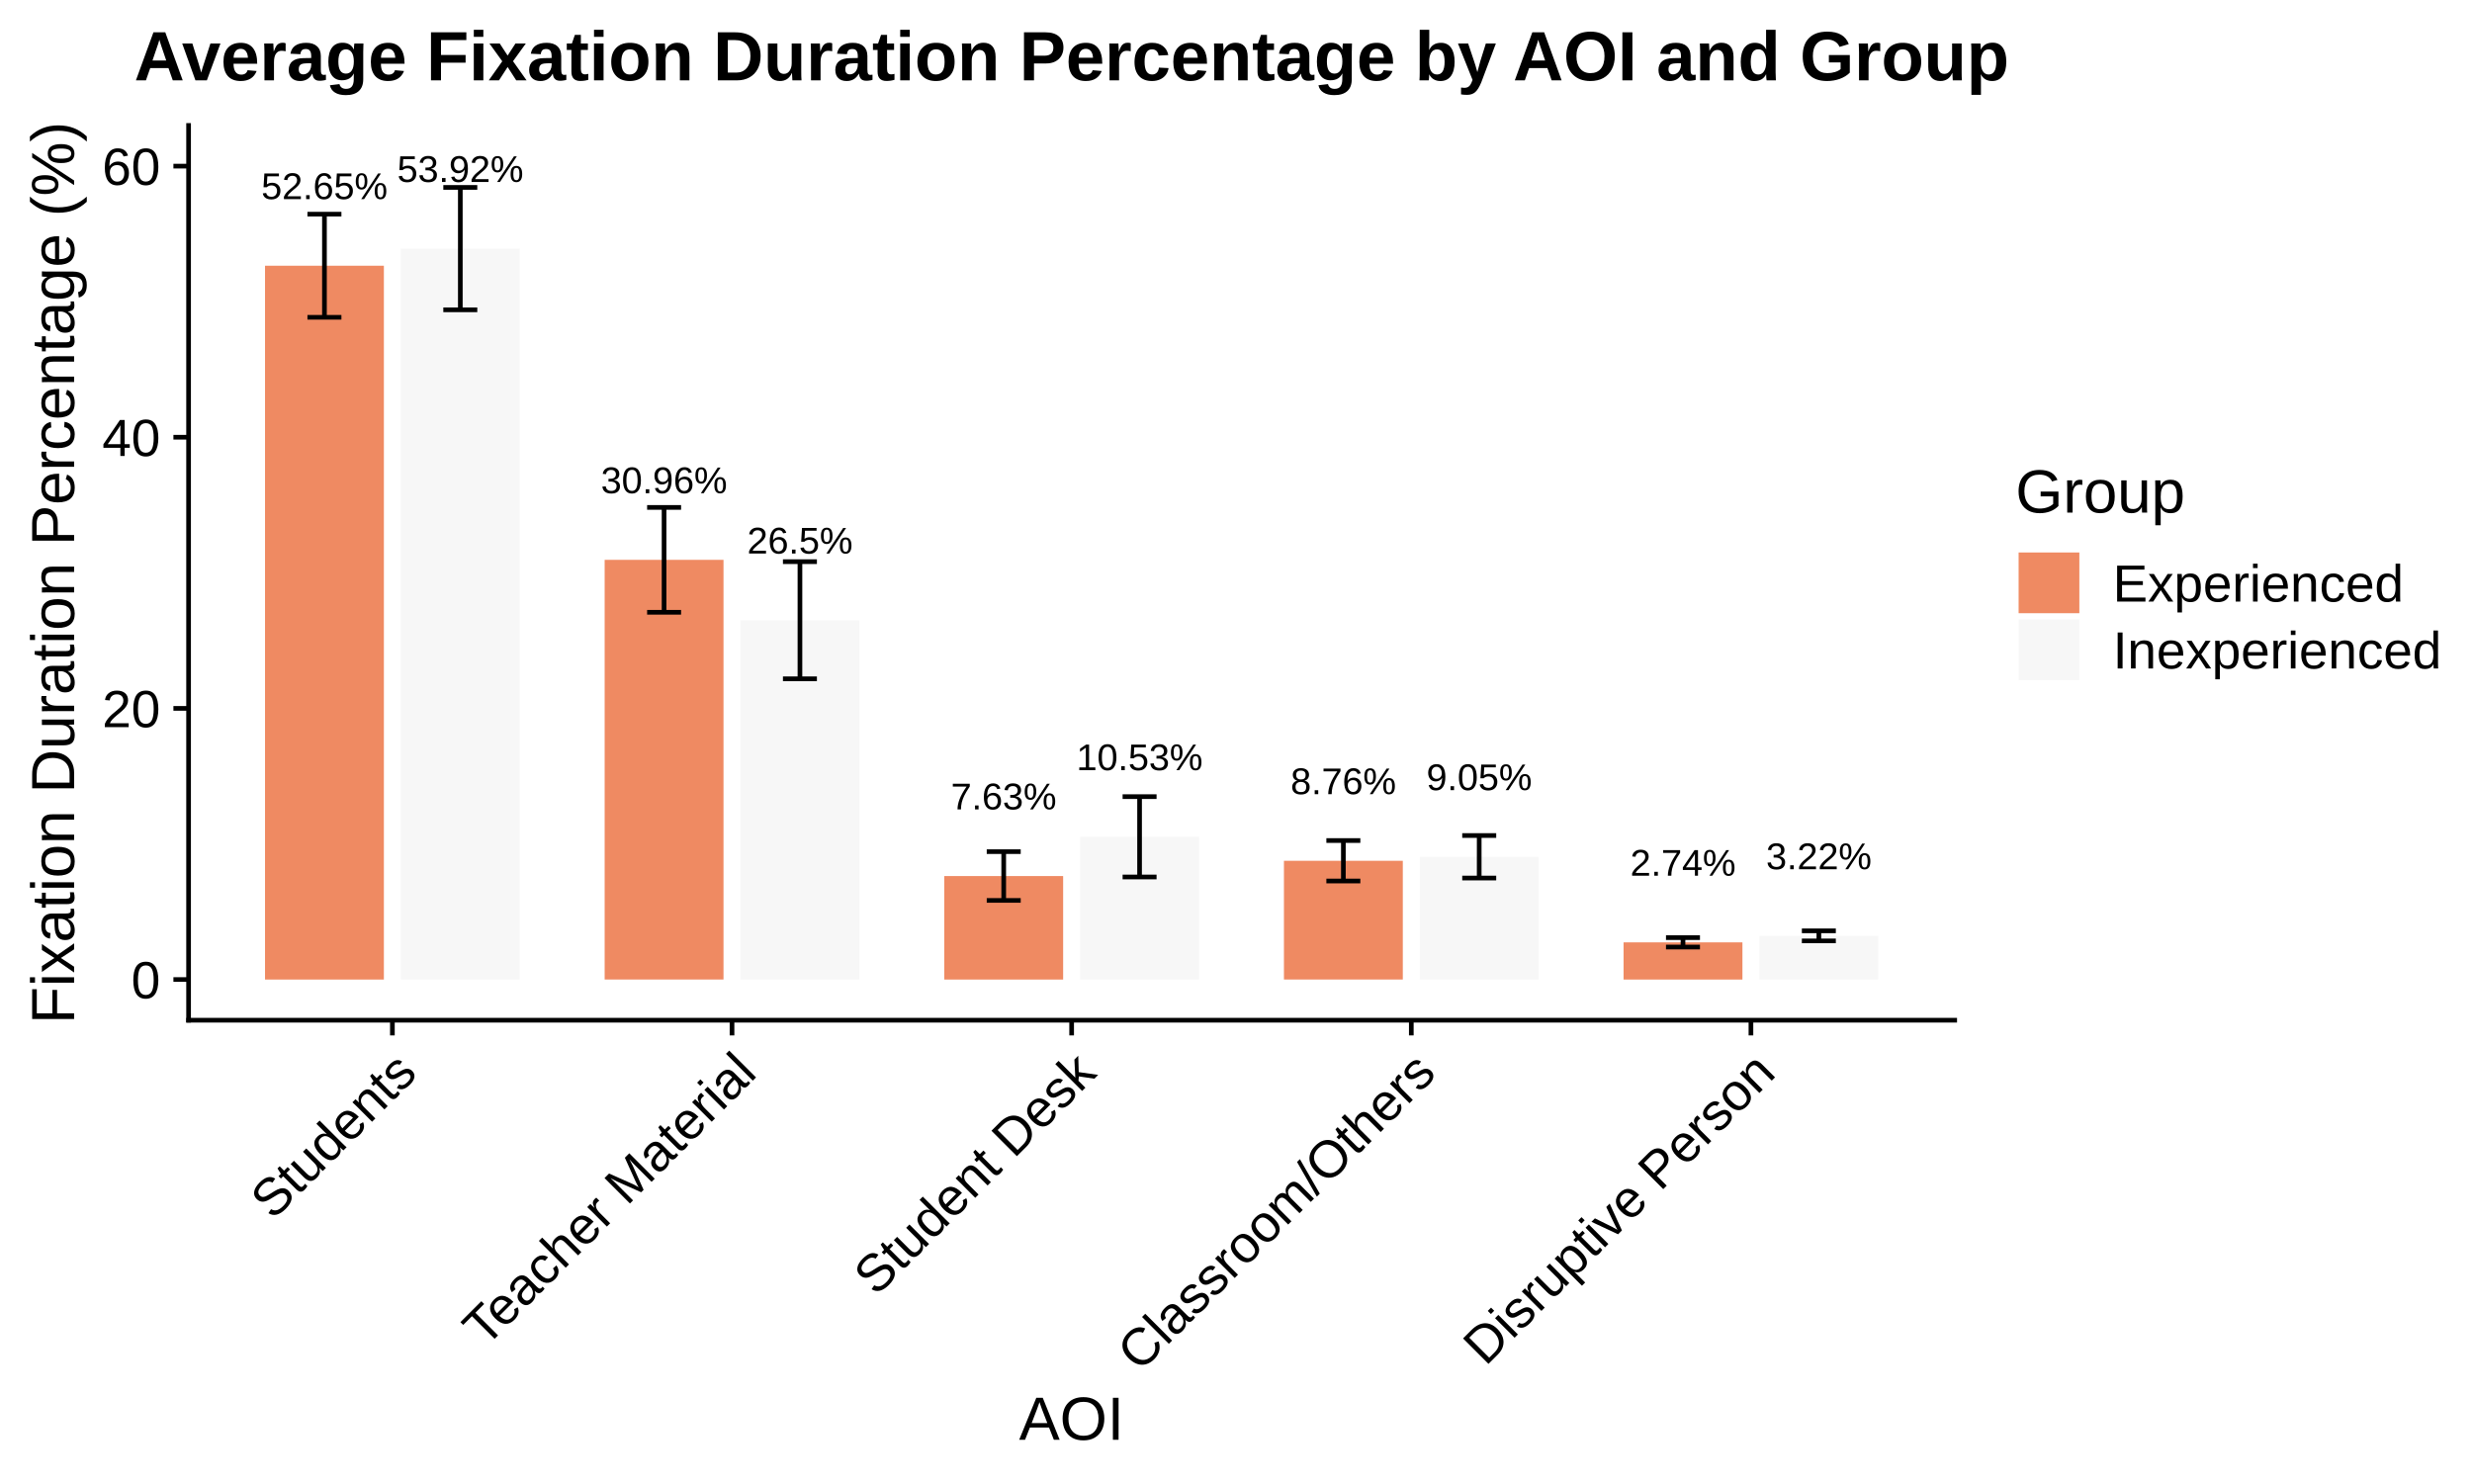
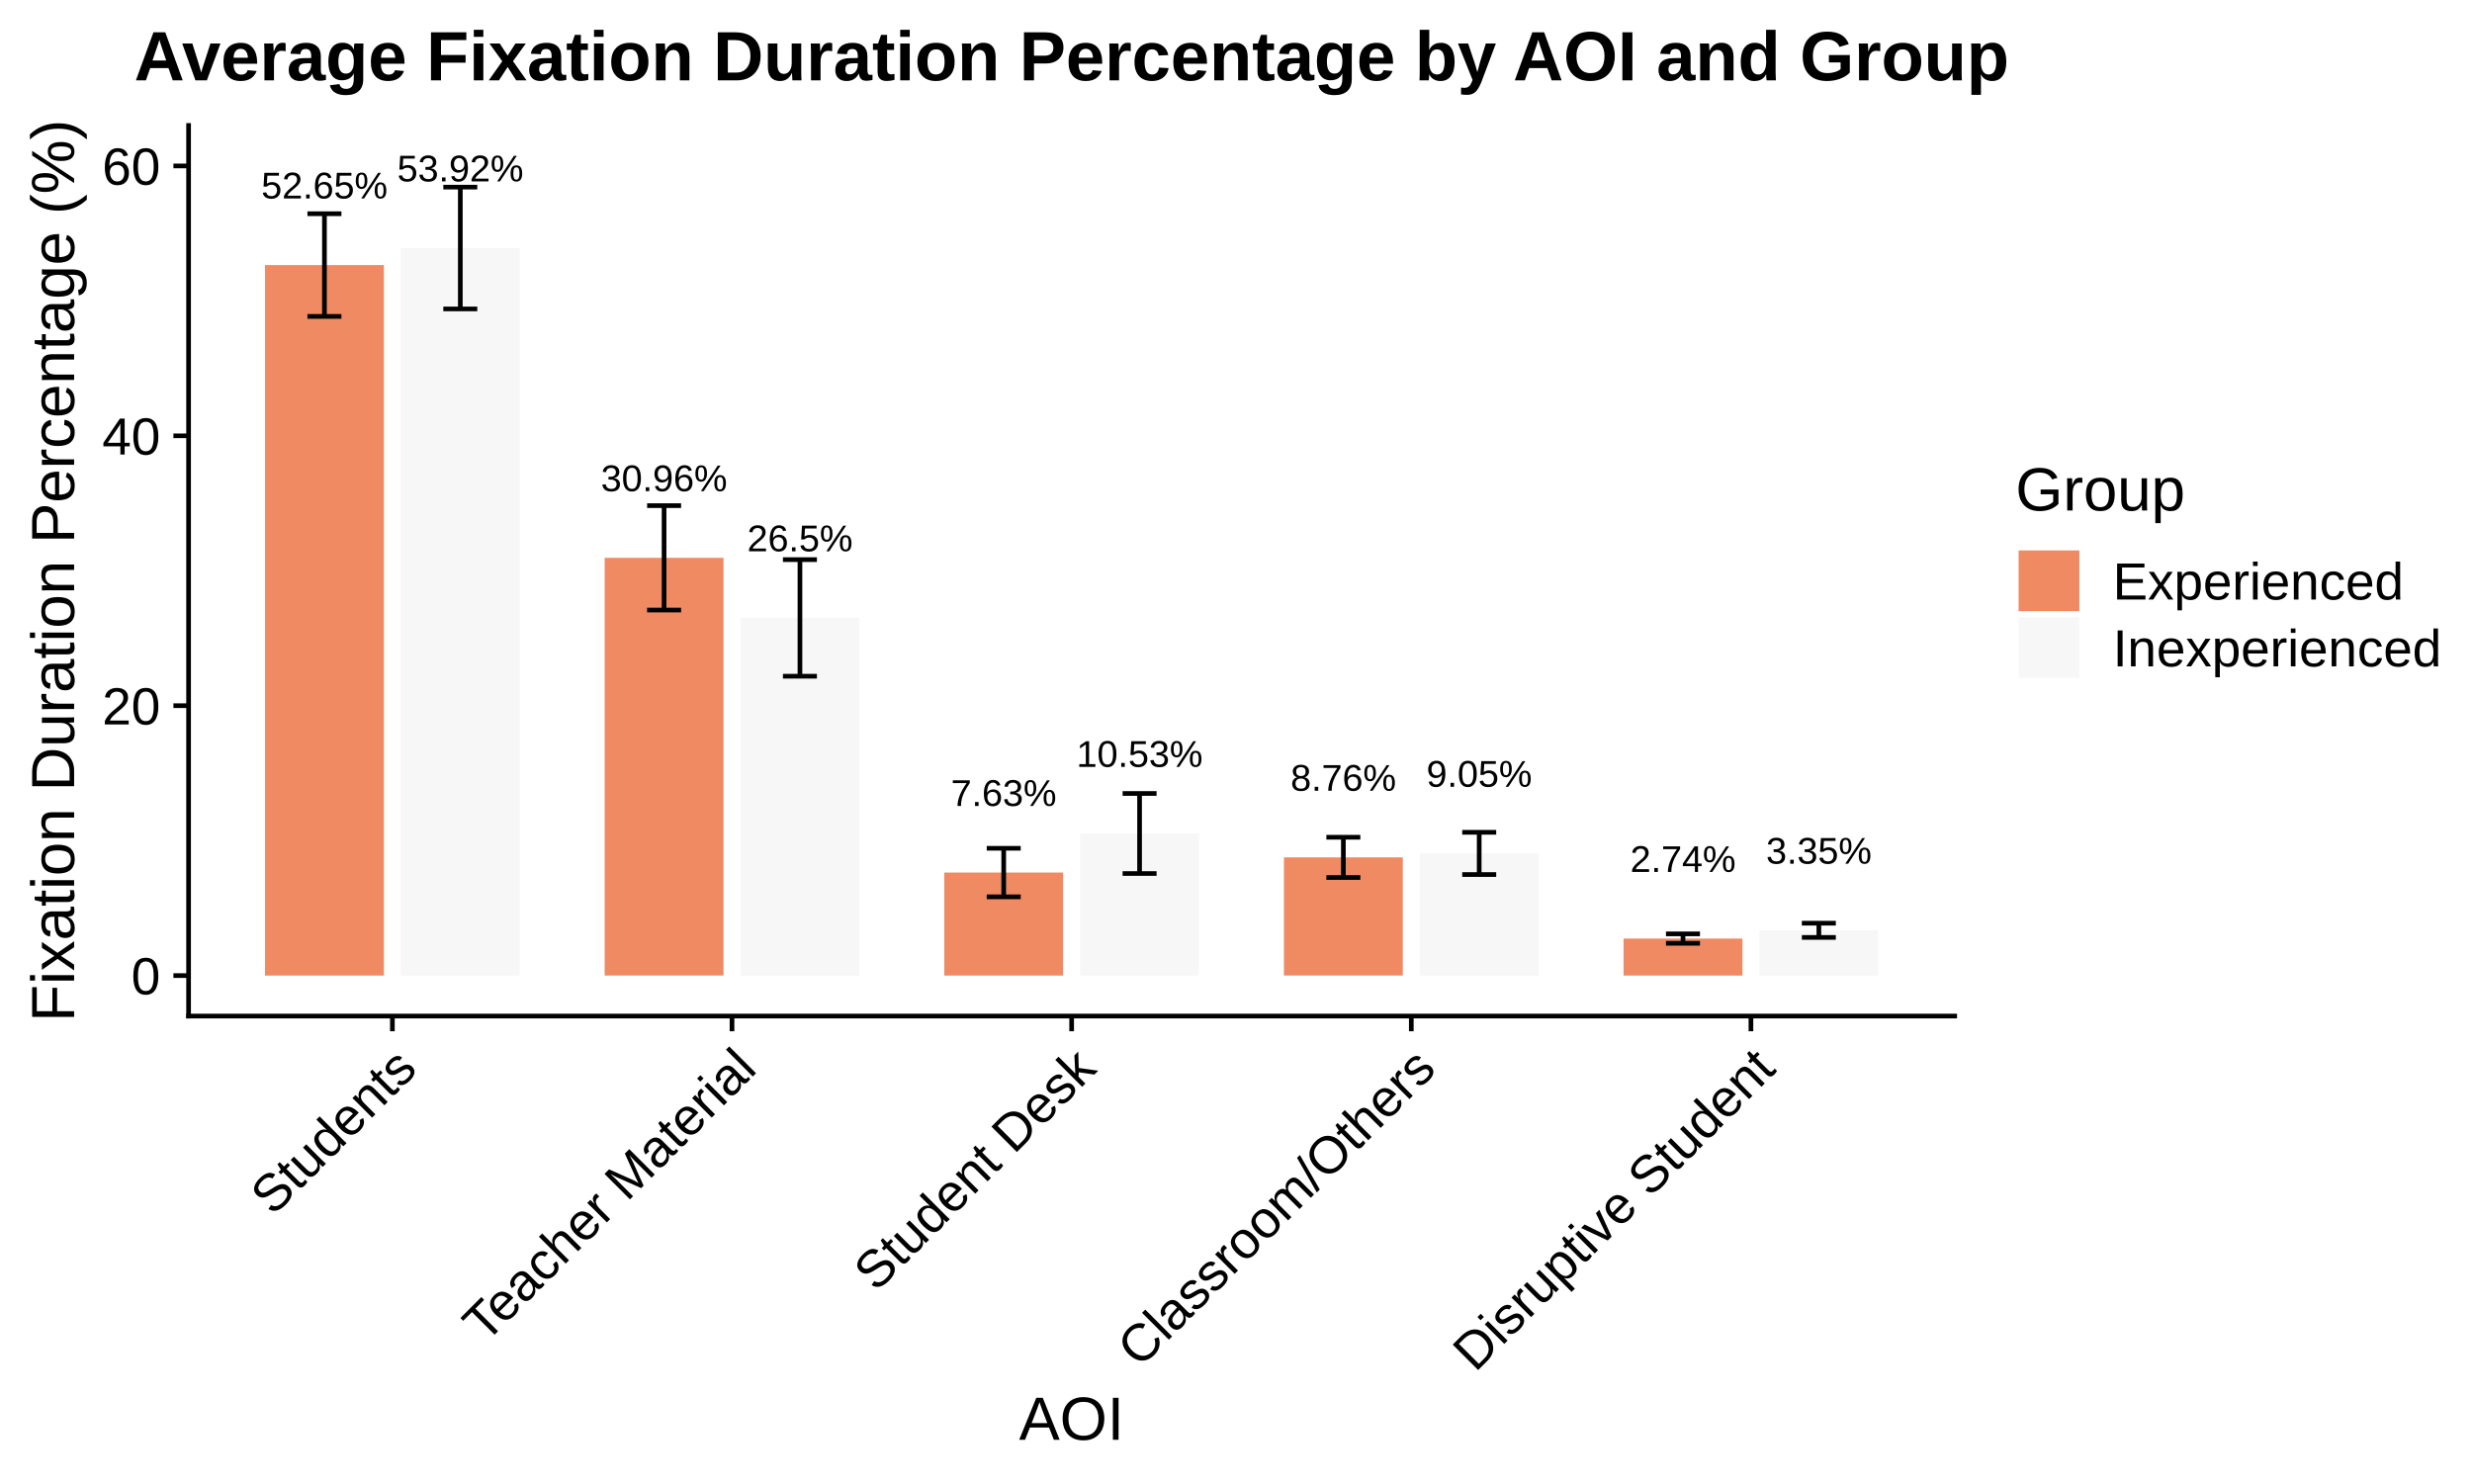
<svg xmlns="http://www.w3.org/2000/svg" class="svglite" width="566.93pt" height="340.16pt" viewBox="0 0 566.93 340.16">
  <defs>
    <style type="text/css">
    .svglite line, .svglite polyline, .svglite polygon, .svglite path, .svglite rect, .svglite circle {
      fill: none;
      stroke: #000000;
      stroke-linecap: round;
      stroke-linejoin: round;
      stroke-miterlimit: 10.00;
    }
    .svglite text {
      white-space: pre;
    }
  </style>
  </defs>
  <rect width="100%" height="100%" style="stroke: none; fill: none;" />
  <defs>
    <clipPath id="cpMC4wMHw1NjYuOTN8MC4wMHwzNDAuMTY=">
      <rect x="0.00" y="0.00" width="566.93" height="340.16" />
    </clipPath>
  </defs>
  <g clip-path="url(#cpMC4wMHw1NjYuOTN8MC4wMHwzNDAuMTY=)">
</g>
  <defs>
-     <clipPath id="cpNDMuMjV8NDQ4LjI5fDI4Ljc3fDIzNC4wMA==">
-       <rect x="43.25" y="28.77" width="405.04" height="205.23" />
+     <clipPath id="cpNDMuMjV8NDQ4LjI5fDI4Ljc3fDIzMy4wNQ==">
+       <rect x="43.25" y="28.77" width="405.04" height="204.28" />
    </clipPath>
  </defs>
-   <g clip-path="url(#cpNDMuMjV8NDQ4LjI5fDI4Ljc3fDIzNC4wMA==)">
-     <rect x="294.46" y="197.44" width="27.26" height="27.23" style="stroke-width: 1.07; stroke: none; stroke-linecap: butt; stroke-linejoin: miter; fill: #EF8A62;" />
-     <rect x="372.35" y="216.15" width="27.26" height="8.53" style="stroke-width: 1.07; stroke: none; stroke-linecap: butt; stroke-linejoin: miter; fill: #EF8A62;" />
-     <rect x="216.56" y="200.94" width="27.26" height="23.74" style="stroke-width: 1.07; stroke: none; stroke-linecap: butt; stroke-linejoin: miter; fill: #EF8A62;" />
-     <rect x="60.78" y="60.95" width="27.26" height="163.73" style="stroke-width: 1.07; stroke: none; stroke-linecap: butt; stroke-linejoin: miter; fill: #EF8A62;" />
-     <rect x="138.67" y="128.41" width="27.26" height="96.26" style="stroke-width: 1.07; stroke: none; stroke-linecap: butt; stroke-linejoin: miter; fill: #EF8A62;" />
-     <rect x="325.61" y="196.52" width="27.26" height="28.15" style="stroke-width: 1.07; stroke: none; stroke-linecap: butt; stroke-linejoin: miter; fill: #F7F7F7;" />
-     <rect x="403.50" y="214.66" width="27.26" height="10.02" style="stroke-width: 1.07; stroke: none; stroke-linecap: butt; stroke-linejoin: miter; fill: #F7F7F7;" />
-     <rect x="247.72" y="191.94" width="27.26" height="32.74" style="stroke-width: 1.07; stroke: none; stroke-linecap: butt; stroke-linejoin: miter; fill: #F7F7F7;" />
-     <rect x="91.94" y="57.02" width="27.26" height="167.65" style="stroke-width: 1.07; stroke: none; stroke-linecap: butt; stroke-linejoin: miter; fill: #F7F7F7;" />
-     <rect x="169.83" y="142.26" width="27.26" height="82.42" style="stroke-width: 1.07; stroke: none; stroke-linecap: butt; stroke-linejoin: miter; fill: #F7F7F7;" />
-     <polyline points="304.19,192.80 311.98,192.80 " style="stroke-width: 1.07; stroke-linecap: butt;" />
-     <polyline points="308.09,192.80 308.09,202.08 " style="stroke-width: 1.07; stroke-linecap: butt;" />
-     <polyline points="304.19,202.08 311.98,202.08 " style="stroke-width: 1.07; stroke-linecap: butt;" />
-     <polyline points="382.08,215.06 389.87,215.06 " style="stroke-width: 1.07; stroke-linecap: butt;" />
-     <polyline points="385.98,215.06 385.98,217.23 " style="stroke-width: 1.07; stroke-linecap: butt;" />
-     <polyline points="382.08,217.23 389.87,217.23 " style="stroke-width: 1.07; stroke-linecap: butt;" />
-     <polyline points="226.30,195.34 234.09,195.34 " style="stroke-width: 1.07; stroke-linecap: butt;" />
-     <polyline points="230.19,195.34 230.19,206.53 " style="stroke-width: 1.07; stroke-linecap: butt;" />
-     <polyline points="226.30,206.53 234.09,206.53 " style="stroke-width: 1.07; stroke-linecap: butt;" />
-     <polyline points="70.51,49.12 78.30,49.12 " style="stroke-width: 1.07; stroke-linecap: butt;" />
-     <polyline points="74.41,49.12 74.41,72.78 " style="stroke-width: 1.07; stroke-linecap: butt;" />
-     <polyline points="70.51,72.78 78.30,72.78 " style="stroke-width: 1.07; stroke-linecap: butt;" />
-     <polyline points="148.41,116.39 156.20,116.39 " style="stroke-width: 1.07; stroke-linecap: butt;" />
-     <polyline points="152.30,116.39 152.30,140.44 " style="stroke-width: 1.07; stroke-linecap: butt;" />
-     <polyline points="148.41,140.44 156.20,140.44 " style="stroke-width: 1.07; stroke-linecap: butt;" />
-     <polyline points="335.35,191.65 343.14,191.65 " style="stroke-width: 1.07; stroke-linecap: butt;" />
-     <polyline points="339.24,191.65 339.24,201.40 " style="stroke-width: 1.07; stroke-linecap: butt;" />
-     <polyline points="335.35,201.40 343.14,201.40 " style="stroke-width: 1.07; stroke-linecap: butt;" />
-     <polyline points="413.24,213.51 421.03,213.51 " style="stroke-width: 1.07; stroke-linecap: butt;" />
-     <polyline points="417.14,213.51 417.14,215.81 " style="stroke-width: 1.07; stroke-linecap: butt;" />
-     <polyline points="413.24,215.81 421.03,215.81 " style="stroke-width: 1.07; stroke-linecap: butt;" />
-     <polyline points="257.46,182.72 265.25,182.72 " style="stroke-width: 1.07; stroke-linecap: butt;" />
-     <polyline points="261.35,182.72 261.35,201.16 " style="stroke-width: 1.07; stroke-linecap: butt;" />
-     <polyline points="257.46,201.16 265.25,201.16 " style="stroke-width: 1.07; stroke-linecap: butt;" />
-     <polyline points="101.67,42.99 109.46,42.99 " style="stroke-width: 1.07; stroke-linecap: butt;" />
-     <polyline points="105.57,42.99 105.57,71.06 " style="stroke-width: 1.07; stroke-linecap: butt;" />
-     <polyline points="101.67,71.06 109.46,71.06 " style="stroke-width: 1.07; stroke-linecap: butt;" />
-     <polyline points="179.56,128.83 187.35,128.83 " style="stroke-width: 1.07; stroke-linecap: butt;" />
-     <polyline points="183.46,128.83 183.46,155.69 " style="stroke-width: 1.07; stroke-linecap: butt;" />
-     <polyline points="179.56,155.69 187.35,155.69 " style="stroke-width: 1.07; stroke-linecap: butt;" />
-     <text x="308.09" y="182.16" text-anchor="middle" style="font-size: 8.54px; font-family: &quot;Arial&quot;;" textLength="24.19px" lengthAdjust="spacingAndGlyphs">8.76%</text>
-     <text x="385.98" y="200.87" text-anchor="middle" style="font-size: 8.54px; font-family: &quot;Arial&quot;;" textLength="24.19px" lengthAdjust="spacingAndGlyphs">2.74%</text>
-     <text x="230.19" y="185.65" text-anchor="middle" style="font-size: 8.54px; font-family: &quot;Arial&quot;;" textLength="24.19px" lengthAdjust="spacingAndGlyphs">7.63%</text>
-     <text x="74.41" y="45.67" text-anchor="middle" style="font-size: 8.54px; font-family: &quot;Arial&quot;;" textLength="28.94px" lengthAdjust="spacingAndGlyphs">52.65%</text>
-     <text x="152.30" y="113.13" text-anchor="middle" style="font-size: 8.54px; font-family: &quot;Arial&quot;;" textLength="28.94px" lengthAdjust="spacingAndGlyphs">30.96%</text>
-     <text x="339.24" y="181.24" text-anchor="middle" style="font-size: 8.54px; font-family: &quot;Arial&quot;;" textLength="24.19px" lengthAdjust="spacingAndGlyphs">9.05%</text>
-     <text x="417.14" y="199.38" text-anchor="middle" style="font-size: 8.54px; font-family: &quot;Arial&quot;;" textLength="24.19px" lengthAdjust="spacingAndGlyphs">3.22%</text>
-     <text x="261.35" y="176.66" text-anchor="middle" style="font-size: 8.54px; font-family: &quot;Arial&quot;;" textLength="28.94px" lengthAdjust="spacingAndGlyphs">10.53%</text>
-     <text x="105.57" y="41.74" text-anchor="middle" style="font-size: 8.54px; font-family: &quot;Arial&quot;;" textLength="28.94px" lengthAdjust="spacingAndGlyphs">53.92%</text>
-     <text x="183.46" y="126.97" text-anchor="middle" style="font-size: 8.54px; font-family: &quot;Arial&quot;;" textLength="24.19px" lengthAdjust="spacingAndGlyphs">26.5%</text>
+   <g clip-path="url(#cpNDMuMjV8NDQ4LjI5fDI4Ljc3fDIzMy4wNQ==)">
+     <rect x="294.46" y="196.66" width="27.26" height="27.10" style="stroke-width: 1.07; stroke: none; stroke-linecap: butt; stroke-linejoin: miter; fill: #EF8A62;" />
+     <rect x="372.35" y="215.28" width="27.26" height="8.49" style="stroke-width: 1.07; stroke: none; stroke-linecap: butt; stroke-linejoin: miter; fill: #EF8A62;" />
+     <rect x="216.56" y="200.14" width="27.26" height="23.63" style="stroke-width: 1.07; stroke: none; stroke-linecap: butt; stroke-linejoin: miter; fill: #EF8A62;" />
+     <rect x="60.78" y="60.80" width="27.26" height="162.97" style="stroke-width: 1.07; stroke: none; stroke-linecap: butt; stroke-linejoin: miter; fill: #EF8A62;" />
+     <rect x="138.67" y="127.95" width="27.26" height="95.81" style="stroke-width: 1.07; stroke: none; stroke-linecap: butt; stroke-linejoin: miter; fill: #EF8A62;" />
+     <rect x="325.61" y="195.75" width="27.26" height="28.02" style="stroke-width: 1.07; stroke: none; stroke-linecap: butt; stroke-linejoin: miter; fill: #F7F7F7;" />
+     <rect x="403.50" y="213.39" width="27.26" height="10.38" style="stroke-width: 1.07; stroke: none; stroke-linecap: butt; stroke-linejoin: miter; fill: #F7F7F7;" />
+     <rect x="247.72" y="191.18" width="27.26" height="32.58" style="stroke-width: 1.07; stroke: none; stroke-linecap: butt; stroke-linejoin: miter; fill: #F7F7F7;" />
+     <rect x="91.94" y="56.89" width="27.26" height="166.87" style="stroke-width: 1.07; stroke: none; stroke-linecap: butt; stroke-linejoin: miter; fill: #F7F7F7;" />
+     <rect x="169.83" y="141.73" width="27.26" height="82.04" style="stroke-width: 1.07; stroke: none; stroke-linecap: butt; stroke-linejoin: miter; fill: #F7F7F7;" />
+     <polyline points="304.19,192.04 311.98,192.04 " style="stroke-width: 1.07; stroke-linecap: butt;" />
+     <polyline points="308.09,192.04 308.09,201.28 " style="stroke-width: 1.07; stroke-linecap: butt;" />
+     <polyline points="304.19,201.28 311.98,201.28 " style="stroke-width: 1.07; stroke-linecap: butt;" />
+     <polyline points="382.08,214.20 389.87,214.20 " style="stroke-width: 1.07; stroke-linecap: butt;" />
+     <polyline points="385.98,214.20 385.98,216.36 " style="stroke-width: 1.07; stroke-linecap: butt;" />
+     <polyline points="382.08,216.36 389.87,216.36 " style="stroke-width: 1.07; stroke-linecap: butt;" />
+     <polyline points="226.30,194.57 234.09,194.57 " style="stroke-width: 1.07; stroke-linecap: butt;" />
+     <polyline points="230.19,194.57 230.19,205.71 " style="stroke-width: 1.07; stroke-linecap: butt;" />
+     <polyline points="226.30,205.71 234.09,205.71 " style="stroke-width: 1.07; stroke-linecap: butt;" />
+     <polyline points="70.51,49.02 78.30,49.02 " style="stroke-width: 1.07; stroke-linecap: butt;" />
+     <polyline points="74.41,49.02 74.41,72.57 " style="stroke-width: 1.07; stroke-linecap: butt;" />
+     <polyline points="70.51,72.57 78.30,72.57 " style="stroke-width: 1.07; stroke-linecap: butt;" />
+     <polyline points="148.41,115.98 156.20,115.98 " style="stroke-width: 1.07; stroke-linecap: butt;" />
+     <polyline points="152.30,115.98 152.30,139.92 " style="stroke-width: 1.07; stroke-linecap: butt;" />
+     <polyline points="148.41,139.92 156.20,139.92 " style="stroke-width: 1.07; stroke-linecap: butt;" />
+     <polyline points="335.35,190.90 343.14,190.90 " style="stroke-width: 1.07; stroke-linecap: butt;" />
+     <polyline points="339.24,190.90 339.24,200.60 " style="stroke-width: 1.07; stroke-linecap: butt;" />
+     <polyline points="335.35,200.60 343.14,200.60 " style="stroke-width: 1.07; stroke-linecap: butt;" />
+     <polyline points="413.24,211.75 421.03,211.75 " style="stroke-width: 1.07; stroke-linecap: butt;" />
+     <polyline points="417.14,211.75 417.14,215.02 " style="stroke-width: 1.07; stroke-linecap: butt;" />
+     <polyline points="413.24,215.02 421.03,215.02 " style="stroke-width: 1.07; stroke-linecap: butt;" />
+     <polyline points="257.46,182.00 265.25,182.00 " style="stroke-width: 1.07; stroke-linecap: butt;" />
+     <polyline points="261.35,182.00 261.35,200.36 " style="stroke-width: 1.07; stroke-linecap: butt;" />
+     <polyline points="257.46,200.36 265.25,200.36 " style="stroke-width: 1.07; stroke-linecap: butt;" />
+     <polyline points="101.67,42.92 109.46,42.92 " style="stroke-width: 1.07; stroke-linecap: butt;" />
+     <polyline points="105.57,42.92 105.57,70.86 " style="stroke-width: 1.07; stroke-linecap: butt;" />
+     <polyline points="101.67,70.86 109.46,70.86 " style="stroke-width: 1.07; stroke-linecap: butt;" />
+     <polyline points="179.56,128.36 187.35,128.36 " style="stroke-width: 1.07; stroke-linecap: butt;" />
+     <polyline points="183.46,128.36 183.46,155.10 " style="stroke-width: 1.07; stroke-linecap: butt;" />
+     <polyline points="179.56,155.10 187.35,155.10 " style="stroke-width: 1.07; stroke-linecap: butt;" />
+     <text x="308.09" y="181.38" text-anchor="middle" style="font-size: 8.54px; font-family: &quot;Arial&quot;;" textLength="24.19px" lengthAdjust="spacingAndGlyphs">8.76%</text>
+     <text x="385.98" y="200.00" text-anchor="middle" style="font-size: 8.54px; font-family: &quot;Arial&quot;;" textLength="24.19px" lengthAdjust="spacingAndGlyphs">2.74%</text>
+     <text x="230.19" y="184.86" text-anchor="middle" style="font-size: 8.54px; font-family: &quot;Arial&quot;;" textLength="24.19px" lengthAdjust="spacingAndGlyphs">7.63%</text>
+     <text x="74.41" y="45.52" text-anchor="middle" style="font-size: 8.54px; font-family: &quot;Arial&quot;;" textLength="28.94px" lengthAdjust="spacingAndGlyphs">52.65%</text>
+     <text x="152.30" y="112.67" text-anchor="middle" style="font-size: 8.54px; font-family: &quot;Arial&quot;;" textLength="28.94px" lengthAdjust="spacingAndGlyphs">30.96%</text>
+     <text x="339.24" y="180.46" text-anchor="middle" style="font-size: 8.54px; font-family: &quot;Arial&quot;;" textLength="24.19px" lengthAdjust="spacingAndGlyphs">9.05%</text>
+     <text x="417.14" y="198.11" text-anchor="middle" style="font-size: 8.54px; font-family: &quot;Arial&quot;;" textLength="24.19px" lengthAdjust="spacingAndGlyphs">3.35%</text>
+     <text x="261.35" y="175.90" text-anchor="middle" style="font-size: 8.54px; font-family: &quot;Arial&quot;;" textLength="28.94px" lengthAdjust="spacingAndGlyphs">10.53%</text>
+     <text x="105.57" y="41.61" text-anchor="middle" style="font-size: 8.54px; font-family: &quot;Arial&quot;;" textLength="28.94px" lengthAdjust="spacingAndGlyphs">53.92%</text>
+     <text x="183.46" y="126.45" text-anchor="middle" style="font-size: 8.54px; font-family: &quot;Arial&quot;;" textLength="24.19px" lengthAdjust="spacingAndGlyphs">26.5%</text>
  </g>
  <g clip-path="url(#cpMC4wMHw1NjYuOTN8MC4wMHwzNDAuMTY=)">
-     <polyline points="43.25,234.00 43.25,28.77 " style="stroke-width: 1.07; stroke-linecap: square;" />
-     <text x="36.78" y="228.97" text-anchor="end" style="font-size: 12.00px; font-family: &quot;Arial&quot;;" textLength="6.67px" lengthAdjust="spacingAndGlyphs">0</text>
-     <text x="36.78" y="166.78" text-anchor="end" style="font-size: 12.00px; font-family: &quot;Arial&quot;;" textLength="13.35px" lengthAdjust="spacingAndGlyphs">20</text>
-     <text x="36.78" y="104.59" text-anchor="end" style="font-size: 12.00px; font-family: &quot;Arial&quot;;" textLength="13.35px" lengthAdjust="spacingAndGlyphs">40</text>
-     <text x="36.78" y="42.40" text-anchor="end" style="font-size: 12.00px; font-family: &quot;Arial&quot;;" textLength="13.35px" lengthAdjust="spacingAndGlyphs">60</text>
-     <polyline points="39.77,224.67 43.25,224.67 " style="stroke-width: 1.07; stroke-linecap: butt;" />
-     <polyline points="39.77,162.48 43.25,162.48 " style="stroke-width: 1.07; stroke-linecap: butt;" />
-     <polyline points="39.77,100.29 43.25,100.29 " style="stroke-width: 1.07; stroke-linecap: butt;" />
-     <polyline points="39.77,38.10 43.25,38.10 " style="stroke-width: 1.07; stroke-linecap: butt;" />
-     <polyline points="43.25,234.00 448.29,234.00 " style="stroke-width: 1.07; stroke-linecap: square;" />
-     <polyline points="89.99,237.49 89.99,234.00 " style="stroke-width: 1.07; stroke-linecap: butt;" />
-     <polyline points="167.88,237.49 167.88,234.00 " style="stroke-width: 1.07; stroke-linecap: butt;" />
-     <polyline points="245.77,237.49 245.77,234.00 " style="stroke-width: 1.07; stroke-linecap: butt;" />
-     <polyline points="323.67,237.49 323.67,234.00 " style="stroke-width: 1.07; stroke-linecap: butt;" />
-     <polyline points="401.56,237.49 401.56,234.00 " style="stroke-width: 1.07; stroke-linecap: butt;" />
-     <text transform="translate(96.07,246.56) rotate(-45)" text-anchor="end" style="font-size: 12.00px; font-family: &quot;Arial&quot;;" textLength="47.38px" lengthAdjust="spacingAndGlyphs">Students</text>
-     <text transform="translate(173.96,246.56) rotate(-45)" text-anchor="end" style="font-size: 12.00px; font-family: &quot;Arial&quot;;" textLength="88.71px" lengthAdjust="spacingAndGlyphs">Teacher Material</text>
-     <text transform="translate(251.85,246.56) rotate(-45)" text-anchor="end" style="font-size: 12.00px; font-family: &quot;Arial&quot;;" textLength="72.06px" lengthAdjust="spacingAndGlyphs">Student Desk</text>
-     <text transform="translate(329.74,246.56) rotate(-45)" text-anchor="end" style="font-size: 12.00px; font-family: &quot;Arial&quot;;" textLength="96.72px" lengthAdjust="spacingAndGlyphs">Classroom/Others</text>
-     <text transform="translate(407.64,246.56) rotate(-45)" text-anchor="end" style="font-size: 12.00px; font-family: &quot;Arial&quot;;" textLength="94.72px" lengthAdjust="spacingAndGlyphs">Disruptive Person</text>
+     <polyline points="43.25,233.05 43.25,28.77 " style="stroke-width: 1.07; stroke-linecap: square;" />
+     <text x="36.78" y="228.06" text-anchor="end" style="font-size: 12.00px; font-family: &quot;Arial&quot;;" textLength="6.67px" lengthAdjust="spacingAndGlyphs">0</text>
+     <text x="36.78" y="166.16" text-anchor="end" style="font-size: 12.00px; font-family: &quot;Arial&quot;;" textLength="13.35px" lengthAdjust="spacingAndGlyphs">20</text>
+     <text x="36.78" y="104.26" text-anchor="end" style="font-size: 12.00px; font-family: &quot;Arial&quot;;" textLength="13.35px" lengthAdjust="spacingAndGlyphs">40</text>
+     <text x="36.78" y="42.36" text-anchor="end" style="font-size: 12.00px; font-family: &quot;Arial&quot;;" textLength="13.35px" lengthAdjust="spacingAndGlyphs">60</text>
+     <polyline points="39.77,223.77 43.25,223.77 " style="stroke-width: 1.07; stroke-linecap: butt;" />
+     <polyline points="39.77,161.86 43.25,161.86 " style="stroke-width: 1.07; stroke-linecap: butt;" />
+     <polyline points="39.77,99.96 43.25,99.96 " style="stroke-width: 1.07; stroke-linecap: butt;" />
+     <polyline points="39.77,38.06 43.25,38.06 " style="stroke-width: 1.07; stroke-linecap: butt;" />
+     <polyline points="43.25,233.05 448.29,233.05 " style="stroke-width: 1.07; stroke-linecap: square;" />
+     <polyline points="89.99,236.54 89.99,233.05 " style="stroke-width: 1.07; stroke-linecap: butt;" />
+     <polyline points="167.88,236.54 167.88,233.05 " style="stroke-width: 1.07; stroke-linecap: butt;" />
+     <polyline points="245.77,236.54 245.77,233.05 " style="stroke-width: 1.07; stroke-linecap: butt;" />
+     <polyline points="323.67,236.54 323.67,233.05 " style="stroke-width: 1.07; stroke-linecap: butt;" />
+     <polyline points="401.56,236.54 401.56,233.05 " style="stroke-width: 1.07; stroke-linecap: butt;" />
+     <text transform="translate(96.07,245.61) rotate(-45)" text-anchor="end" style="font-size: 12.00px; font-family: &quot;Arial&quot;;" textLength="47.38px" lengthAdjust="spacingAndGlyphs">Students</text>
+     <text transform="translate(173.96,245.61) rotate(-45)" text-anchor="end" style="font-size: 12.00px; font-family: &quot;Arial&quot;;" textLength="88.71px" lengthAdjust="spacingAndGlyphs">Teacher Material</text>
+     <text transform="translate(251.85,245.61) rotate(-45)" text-anchor="end" style="font-size: 12.00px; font-family: &quot;Arial&quot;;" textLength="72.06px" lengthAdjust="spacingAndGlyphs">Student Desk</text>
+     <text transform="translate(329.74,245.61) rotate(-45)" text-anchor="end" style="font-size: 12.00px; font-family: &quot;Arial&quot;;" textLength="96.72px" lengthAdjust="spacingAndGlyphs">Classroom/Others</text>
+     <text transform="translate(407.64,245.61) rotate(-45)" text-anchor="end" style="font-size: 12.00px; font-family: &quot;Arial&quot;;" textLength="98.06px" lengthAdjust="spacingAndGlyphs">Disruptive Student</text>
    <text x="245.77" y="330.24" text-anchor="middle" style="font-size: 14.00px; font-family: &quot;Arial&quot;;" textLength="24.11px" lengthAdjust="spacingAndGlyphs">AOI</text>
-     <text transform="translate(17.00,131.39) rotate(-90)" text-anchor="middle" style="font-size: 14.00px; font-family: &quot;Arial&quot;;" textLength="206.91px" lengthAdjust="spacingAndGlyphs">Fixation Duration Percentage (%)</text>
-     <text x="462.24" y="117.57" style="font-size: 14.00px; font-family: &quot;Arial&quot;;" textLength="38.89px" lengthAdjust="spacingAndGlyphs">Group</text>
-     <rect x="462.95" y="126.72" width="13.93" height="13.93" style="stroke-width: 1.07; stroke: none; stroke-linecap: butt; stroke-linejoin: miter; fill: #EF8A62;" />
-     <rect x="462.95" y="142.07" width="13.93" height="13.93" style="stroke-width: 1.07; stroke: none; stroke-linecap: butt; stroke-linejoin: miter; fill: #F7F7F7;" />
-     <text x="484.56" y="137.99" style="font-size: 12.00px; font-family: &quot;Arial&quot;;" textLength="66.72px" lengthAdjust="spacingAndGlyphs">Experienced</text>
-     <text x="484.56" y="153.33" style="font-size: 12.00px; font-family: &quot;Arial&quot;;" textLength="75.40px" lengthAdjust="spacingAndGlyphs">Inexperienced</text>
+     <text transform="translate(17.00,130.91) rotate(-90)" text-anchor="middle" style="font-size: 14.00px; font-family: &quot;Arial&quot;;" textLength="206.91px" lengthAdjust="spacingAndGlyphs">Fixation Duration Percentage (%)</text>
+     <text x="462.24" y="117.09" style="font-size: 14.00px; font-family: &quot;Arial&quot;;" textLength="38.89px" lengthAdjust="spacingAndGlyphs">Group</text>
+     <rect x="462.95" y="126.25" width="13.93" height="13.93" style="stroke-width: 1.07; stroke: none; stroke-linecap: butt; stroke-linejoin: miter; fill: #EF8A62;" />
+     <rect x="462.95" y="141.59" width="13.93" height="13.93" style="stroke-width: 1.07; stroke: none; stroke-linecap: butt; stroke-linejoin: miter; fill: #F7F7F7;" />
+     <text x="484.56" y="137.51" style="font-size: 12.00px; font-family: &quot;Arial&quot;;" textLength="66.72px" lengthAdjust="spacingAndGlyphs">Experienced</text>
+     <text x="484.56" y="152.85" style="font-size: 12.00px; font-family: &quot;Arial&quot;;" textLength="75.40px" lengthAdjust="spacingAndGlyphs">Inexperienced</text>
    <text x="245.77" y="18.43" text-anchor="middle" style="font-size: 16.00px; font-weight: bold; font-family: &quot;Arial&quot;;" textLength="429.95px" lengthAdjust="spacingAndGlyphs">Average Fixation Duration Percentage by AOI and Group</text>
  </g>
</svg>
